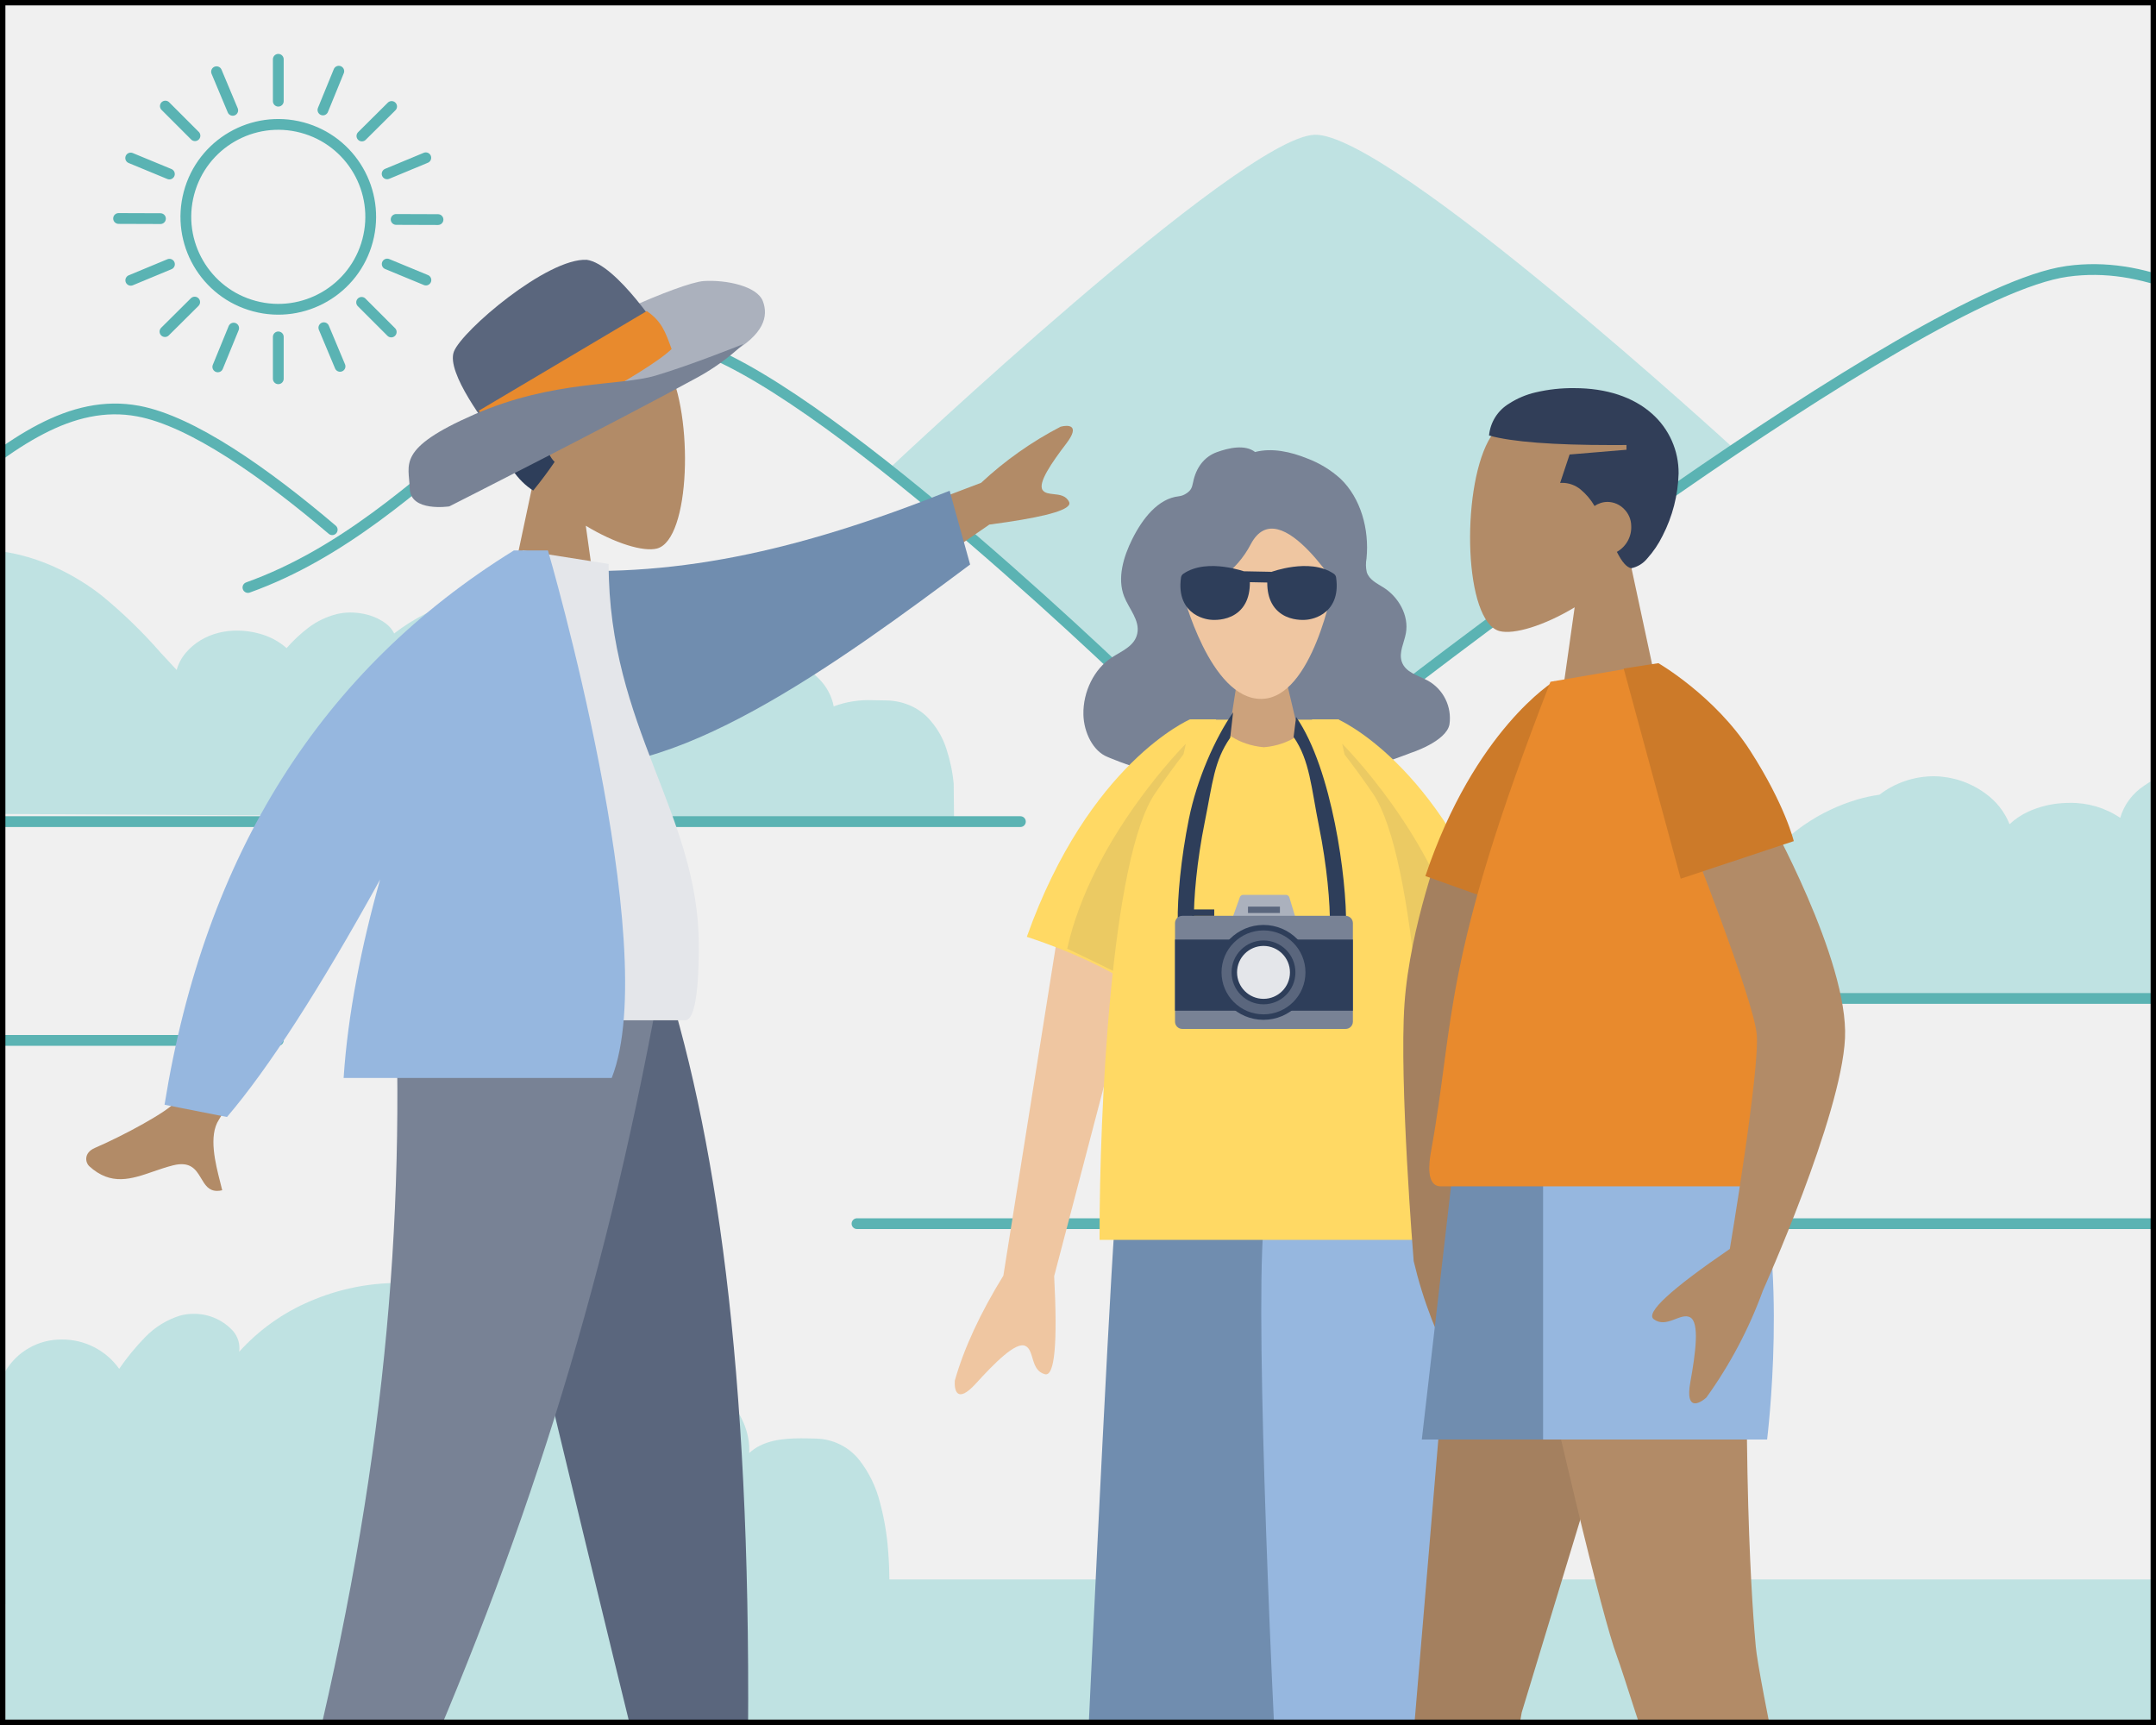
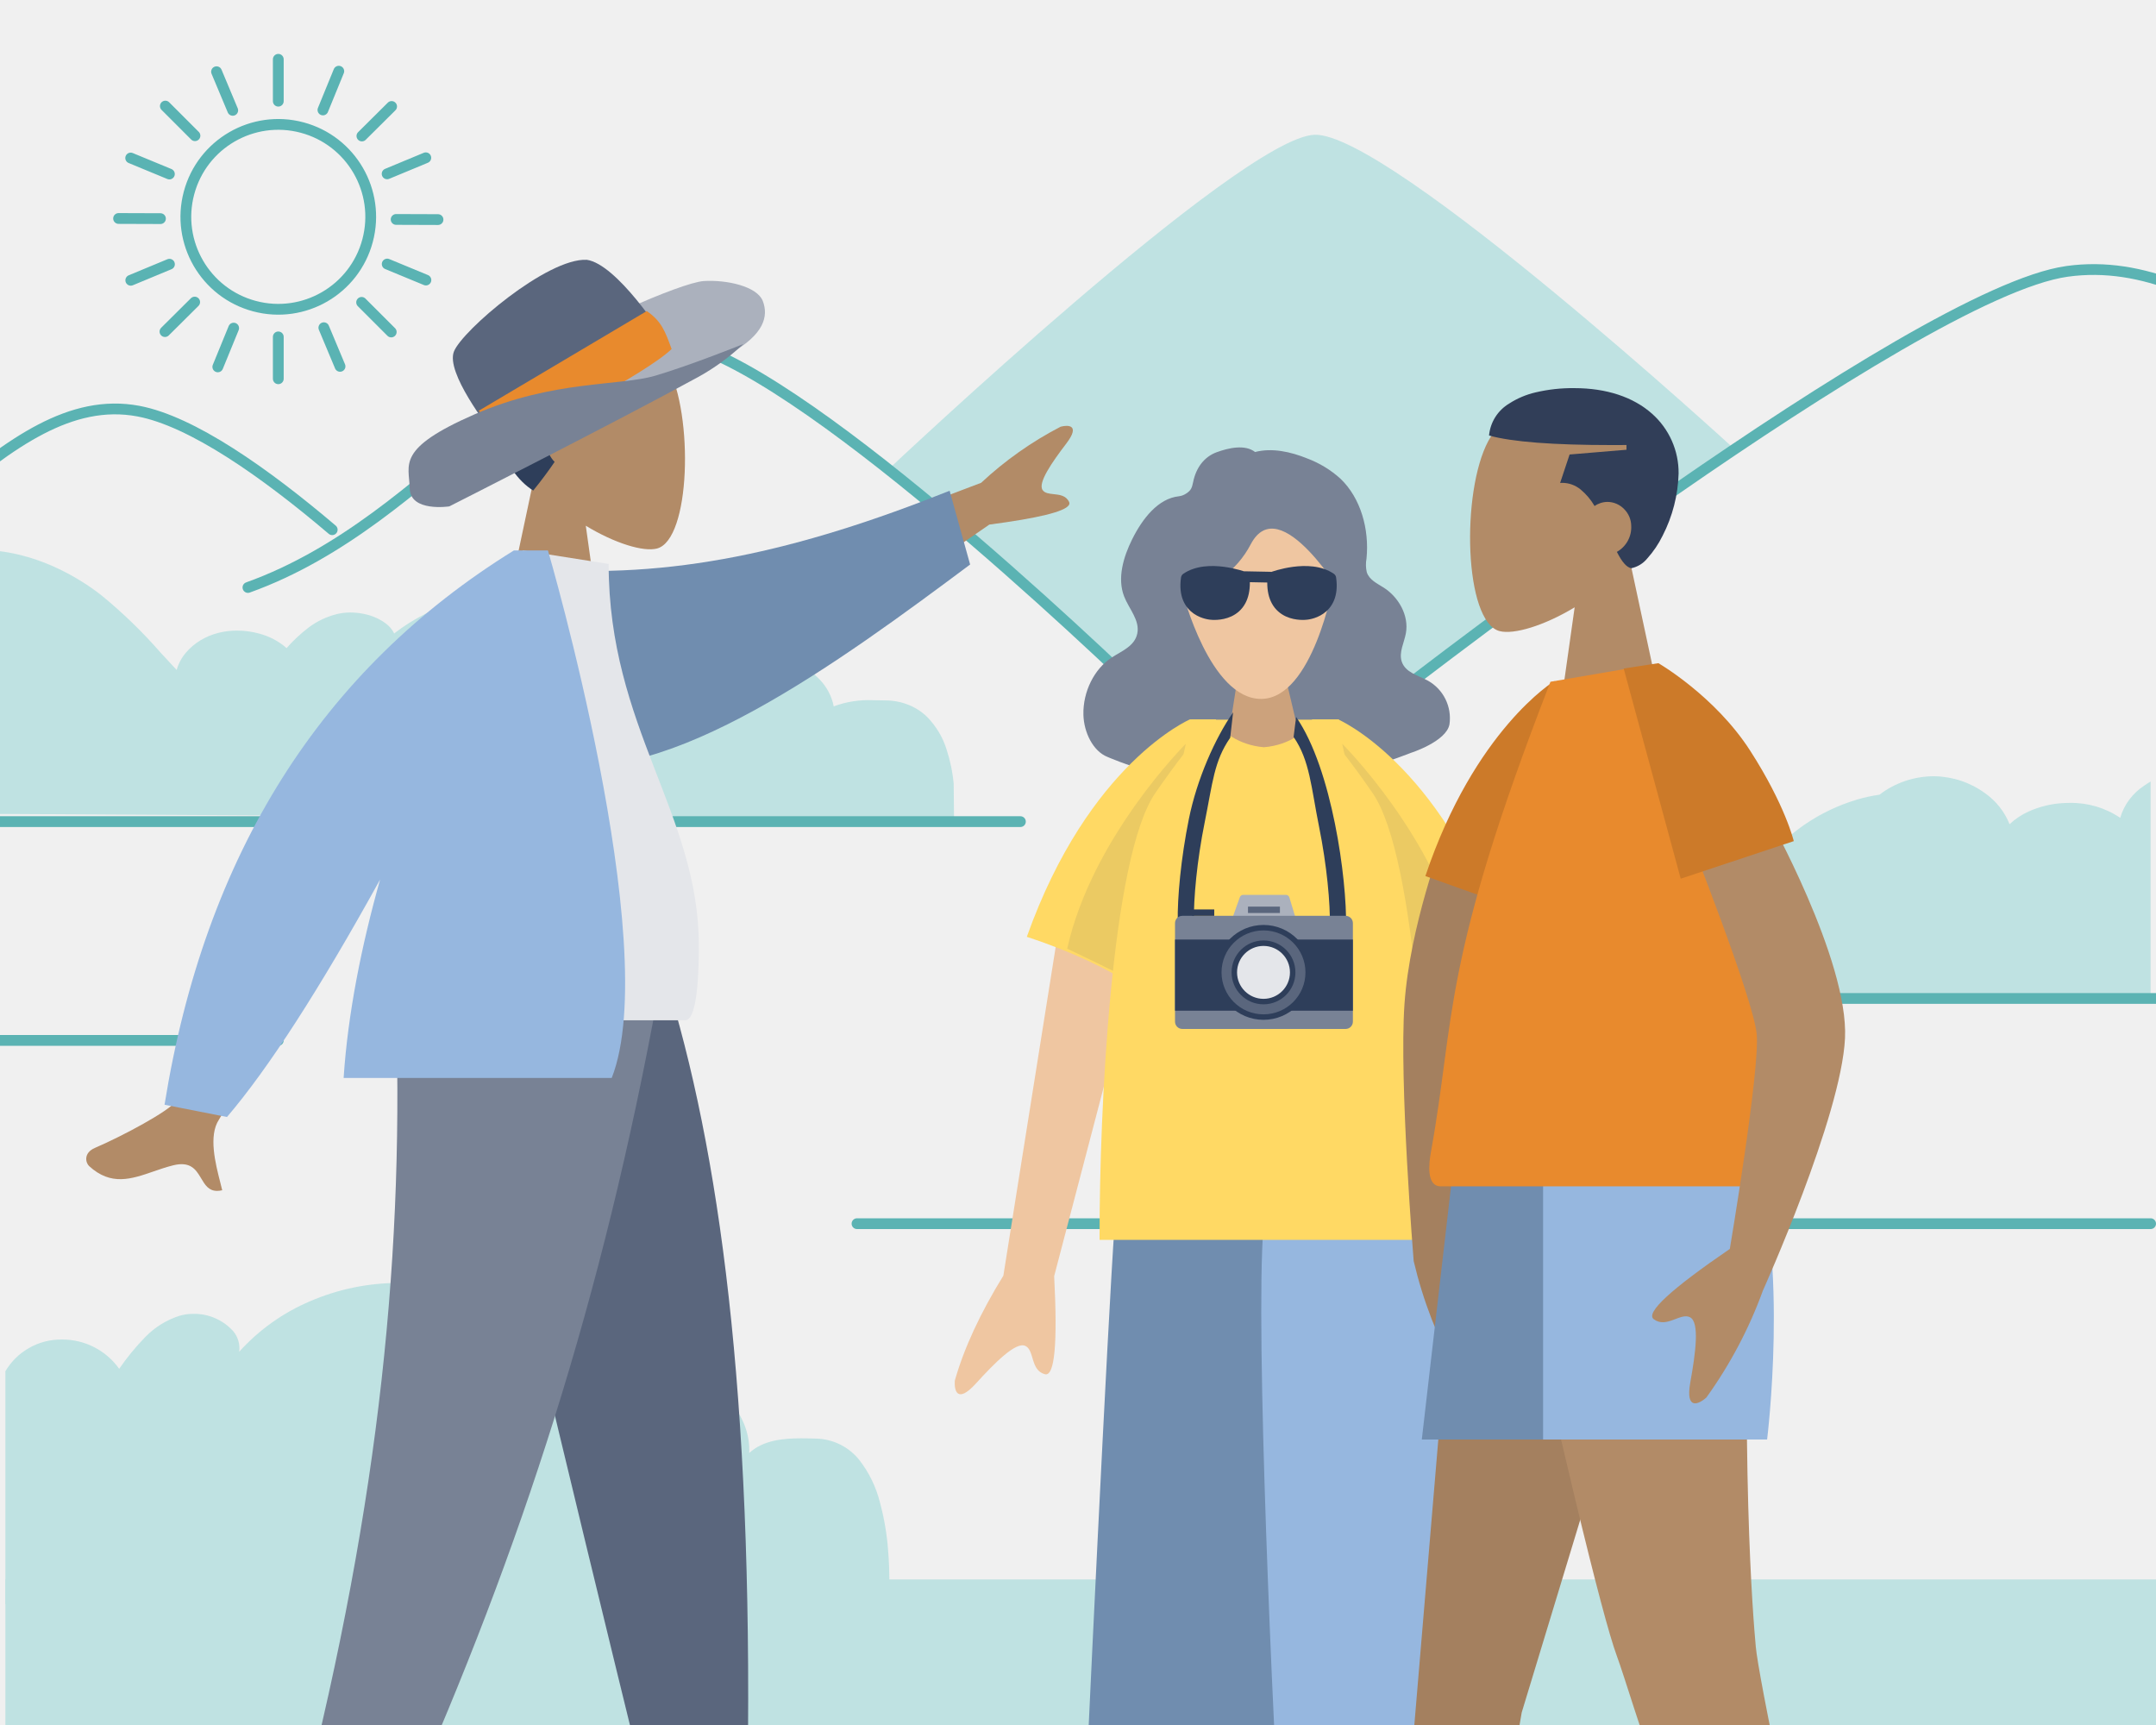
<svg xmlns="http://www.w3.org/2000/svg" width="400" height="320" viewBox="0 0 400 320" fill="none">
  <g clip-path="url(#clip0_144_1732)">
    <path d="M164.843 298C165.076 294.528 165.05 291.043 164.766 287.574C164.543 284.551 164.031 281.556 163.234 278.63C162.519 275.802 161.225 273.152 159.433 270.846C158.466 269.63 157.241 268.642 155.845 267.955C154.449 267.268 152.917 266.897 151.36 266.871C150.401 266.842 149.536 266.819 148.662 266.819C145.349 266.819 141.609 267.143 138.998 269.546C139.329 263.194 134.394 256.945 127.768 255.32C125.892 254.87 123.97 254.645 122.04 254.649C119.367 254.613 116.71 255.086 114.214 256.041C111.921 256.857 109.99 258.452 108.76 260.546C106.316 254.75 102.358 249.713 97.298 245.958C92.124 242.019 86.043 239.432 79.609 238.432C77.695 238.144 75.761 237.999 73.826 238C68.236 238.015 62.707 239.161 57.574 241.368C52.538 243.499 48.033 246.705 44.378 250.761C44.471 250.08 44.419 249.387 44.225 248.727C44.032 248.068 43.701 247.456 43.255 246.932C42.324 245.9 41.182 245.081 39.906 244.528C38.629 243.975 37.248 243.703 35.856 243.729C34.997 243.724 34.141 243.843 33.316 244.083C30.894 244.857 28.701 246.218 26.936 248.044C25.164 249.865 23.55 251.833 22.113 253.927C20.904 252.223 19.297 250.837 17.431 249.89C15.565 248.943 13.495 248.463 11.401 248.491C9.302 248.477 7.236 249.013 5.411 250.046C3.585 251.078 2.064 252.571 1 254.373V297.612L164.843 298Z" fill="#BFE2E2" />
    <path d="M1 293H401V320H1V293Z" fill="#BFE2E2" />
-     <path d="M177 152L-32 150.81V109.707C-28.702 110.055 -25.558 111.151 -22.867 112.89C-21.987 109.969 -19.953 107.432 -17.141 105.747C-13.475 103.419 -9.116 102.118 -4.62 102.007C-4.396 102 -4.17 102 -3.946 102C6.438 102 14.772 107.281 18.816 110.43C22.815 113.709 26.499 117.282 29.831 121.11L29.881 121.164C30.82 122.185 31.798 123.241 32.78 124.282C33.098 123.11 33.686 122.011 34.507 121.055C36.017 119.289 38.126 118.007 40.519 117.4C41.647 117.116 42.813 116.974 43.985 116.978C45.385 116.978 46.778 117.169 48.114 117.543C50.021 118.052 51.758 118.973 53.169 120.226C54.4 118.822 55.786 117.531 57.305 116.374C58.829 115.231 60.608 114.391 62.524 113.911C63.334 113.717 64.169 113.621 65.008 113.624C65.809 113.625 66.608 113.705 67.389 113.861C68.933 114.147 70.374 114.766 71.588 115.664C72.254 116.166 72.782 116.797 73.131 117.51C76.775 114.683 81.033 112.561 85.639 111.275C89.515 110.16 93.562 109.591 97.635 109.59C99.356 109.589 101.076 109.695 102.782 109.906C108.42 110.608 113.796 112.482 118.476 115.377C122.383 117.751 125.611 120.912 127.899 124.606C129.729 123.09 132.018 122.091 134.481 121.731C136.002 121.455 137.551 121.318 139.104 121.323C140.84 121.321 142.572 121.487 144.268 121.821C147.246 122.418 149.932 123.85 151.934 125.908C153.367 127.357 154.319 129.134 154.68 131.04C156.968 130.18 159.443 129.788 161.923 129.894C162.737 129.894 163.547 129.914 164.33 129.933C165.797 129.941 167.247 130.225 168.584 130.767C169.921 131.308 171.115 132.094 172.09 133.075C173.715 134.775 174.906 136.77 175.581 138.923C176.283 141.038 176.737 143.212 176.936 145.411L177 152Z" fill="#BFE2E2" />
+     <path d="M177 152L-32 150.81V109.707C-28.702 110.055 -25.558 111.151 -22.867 112.89C-21.987 109.969 -19.953 107.432 -17.141 105.747C-13.475 103.419 -9.116 102.118 -4.62 102.007C-4.396 102 -4.17 102 -3.946 102C6.438 102 14.772 107.281 18.816 110.43C22.815 113.709 26.499 117.282 29.831 121.11L29.881 121.164C30.82 122.185 31.798 123.241 32.78 124.282C33.098 123.11 33.686 122.011 34.507 121.055C36.017 119.289 38.126 118.007 40.519 117.4C41.647 117.116 42.813 116.974 43.985 116.978C45.385 116.978 46.778 117.169 48.114 117.543C50.021 118.052 51.758 118.973 53.169 120.226C54.4 118.822 55.786 117.531 57.305 116.374C58.829 115.231 60.608 114.391 62.524 113.911C63.334 113.717 64.169 113.621 65.008 113.624C65.809 113.625 66.608 113.705 67.389 113.861C68.933 114.147 70.374 114.766 71.588 115.664C72.254 116.166 72.782 116.797 73.131 117.51C76.775 114.683 81.033 112.561 85.639 111.275C89.515 110.16 93.562 109.591 97.635 109.59C99.356 109.589 101.076 109.695 102.782 109.906C108.42 110.608 113.796 112.482 118.476 115.377C122.383 117.751 125.611 120.912 127.899 124.606C129.729 123.09 132.018 122.09 134.481 121.731C136.002 121.455 137.551 121.318 139.104 121.323C140.84 121.321 142.572 121.487 144.268 121.821C147.246 122.418 149.932 123.85 151.934 125.908C153.367 127.357 154.319 129.134 154.68 131.04C156.968 130.18 159.443 129.788 161.923 129.894C162.737 129.894 163.547 129.914 164.33 129.933C165.797 129.941 167.247 130.225 168.584 130.767C169.921 131.308 171.115 132.094 172.09 133.075C173.715 134.775 174.906 136.77 175.581 138.923C176.283 141.038 176.737 143.212 176.936 145.411L177 152Z" fill="#BFE2E2" />
    <path d="M165 86.909C165 86.909 230.076 25.526 243.869 25.003C257.662 24.481 322 83.5 322 83.5L252.5 132.5L216.5 132L165 86.909Z" fill="#BFE2E2" />
    <path d="M318 185C318 185 320.951 170.013 324.326 164.299C326.925 159.818 330.497 155.954 334.79 152.979C337.782 150.924 341.089 149.349 344.587 148.314C345.927 147.911 347.298 147.615 348.687 147.429C351.546 145.23 355.069 144.024 358.703 144H358.905C362.293 144.059 365.576 145.161 368.29 147.15C370.336 148.594 371.913 150.589 372.828 152.893C373.869 151.923 375.065 151.128 376.368 150.538C378.316 149.66 380.411 149.137 382.55 148.994C383.017 148.961 383.489 148.944 383.953 148.944C387.307 148.875 390.597 149.844 393.357 151.714C394.068 149.292 395.626 147.192 397.756 145.781C398.151 145.499 398.57 145.228 399 144.977V184.997L318 185Z" fill="#BFE2E2" />
    <path d="M260 128C260 128 355.02 54.3 383.505 50.34C411.989 46.379 434.189 78.16 474 88.75" stroke="#5BB3B3" stroke-width="2" stroke-linecap="round" stroke-linejoin="round" />
    <path d="M-31.686 152.417H189.314" stroke="#5BB3B3" stroke-width="2" stroke-linecap="round" />
    <path d="M61.635 98.265C49.127 87.64 35.59 78.127 25.66 76.265C0.585 71.565 -18.956 109.277 -54 121.844" stroke="#5BB3B3" stroke-width="2" stroke-linecap="round" stroke-linejoin="round" />
    <path d="M219.48 136.872C219.48 136.872 216.36 132.885 214.543 131.126C202.491 119.459 147.851 67.562 125.66 63.403C100.585 58.703 81.044 96.415 46 108.982" stroke="#5BB3B3" stroke-width="2" stroke-linecap="round" stroke-linejoin="round" />
    <path d="M278 185.222H401.5" stroke="#5BB3B3" stroke-width="2" stroke-linecap="round" />
    <path d="M159 227H399" stroke="#5BB3B3" stroke-width="2" stroke-linecap="round" />
    <path d="M-10.685 193H51.627" stroke="#5BB3B3" stroke-width="2" stroke-linecap="round" />
    <path d="M68.198 44.633C70.633 35.483 65.188 26.091 56.037 23.657C46.887 21.222 37.495 26.667 35.06 35.817C32.626 44.968 38.071 54.36 47.221 56.794C56.372 59.229 65.764 53.784 68.198 44.633Z" stroke="#5AB3B3" stroke-width="1.999" stroke-linecap="round" stroke-linejoin="round" />
    <path d="M51.632 11V18.769" stroke="#5AB3B3" stroke-width="2" stroke-linecap="round" stroke-linejoin="round" />
    <path d="M51.632 62.495V70.264" stroke="#5AB3B3" stroke-width="2" stroke-linecap="round" stroke-linejoin="round" />
    <path d="M30.678 19.679L36.172 25.173" stroke="#5AB3B3" stroke-width="2" stroke-linecap="round" stroke-linejoin="round" />
    <path d="M67.091 56.091L72.585 61.585" stroke="#5AB3B3" stroke-width="2" stroke-linecap="round" stroke-linejoin="round" />
    <path d="M81.264 40.735L73.495 40.708" stroke="#5AB3B3" stroke-width="2" stroke-linecap="round" stroke-linejoin="round" />
    <path d="M72.657 19.751L67.144 25.226" stroke="#5AB3B3" stroke-width="2" stroke-linecap="round" stroke-linejoin="round" />
    <path d="M36.119 56.038L30.606 61.513" stroke="#5AB3B3" stroke-width="2" stroke-linecap="round" stroke-linejoin="round" />
    <path d="M62.855 13.207L59.913 20.397" stroke="#5AB3B3" stroke-width="2" stroke-linecap="round" stroke-linejoin="round" />
    <path d="M43.351 60.866L40.409 68.056" stroke="#5AB3B3" stroke-width="2" stroke-linecap="round" stroke-linejoin="round" />
    <path d="M40.175 13.304L43.179 20.47" stroke="#5AB3B3" stroke-width="2" stroke-linecap="round" stroke-linejoin="round" />
    <path d="M60.084 60.795L63.087 67.961" stroke="#5AB3B3" stroke-width="2" stroke-linecap="round" stroke-linejoin="round" />
    <path d="M79.018 51.95L71.837 48.982" stroke="#5AB3B3" stroke-width="2" stroke-linecap="round" stroke-linejoin="round" />
    <path d="M31.427 32.282L24.246 29.314" stroke="#5AB3B3" stroke-width="2" stroke-linecap="round" stroke-linejoin="round" />
    <path d="M78.999 29.27L71.824 32.249" stroke="#5AB3B3" stroke-width="2" stroke-linecap="round" stroke-linejoin="round" />
    <path d="M31.439 49.015L24.264 51.994" stroke="#5AB3B3" stroke-width="2" stroke-linecap="round" stroke-linejoin="round" />
    <path d="M29.769 40.557L22 40.53" stroke="#5AB3B3" stroke-width="2" stroke-linecap="round" stroke-linejoin="round" />
    <path d="M296.506 261.965C296.506 261.965 292.039 258.594 287.529 260.28C283.019 261.966 276.276 261.965 276.276 261.965" stroke="#5AB3B3" stroke-width="2" stroke-linecap="round" stroke-linejoin="round" />
    <path fill-rule="evenodd" clip-rule="evenodd" d="M161.812 112.299L183.55 97.314C192.596 96.121 197.512 94.92 198.296 93.709C198.359 93.622 198.396 93.52 198.405 93.413C198.413 93.306 198.392 93.199 198.344 93.103C197.764 91.908 196.579 91.783 195.487 91.667C194.637 91.577 193.843 91.493 193.437 90.914C192.51 89.591 195.154 85.785 197.826 82.284C200.498 78.782 198.159 78.793 196.774 79.157C191.408 81.937 186.448 85.438 182.031 89.561L153.467 100.418L161.812 112.299Z" fill="#B28B67" />
    <path d="M99.236 105.484C124.274 107.543 147.85 102.349 176.184 91.036L179.986 104.721C156.214 122.442 123.383 146.699 101.909 141.383C96.517 140.046 101.416 116.691 93.435 112.818L99.236 105.484Z" fill="#708DAF" />
    <path d="M85.314 184.141L111.719 275.305L124.138 343.752H136.603L124.16 184.141H85.314Z" fill="#997659" />
    <path d="M73.449 184.141C75.292 231.5 74.565 257.331 74.153 261.635C73.74 265.939 71.399 294.753 55.447 345.196H68.412C89.538 296.807 96.913 267.991 99.335 261.635C101.758 255.279 108.915 229.449 119.363 184.141H73.449Z" fill="#B28B67" />
    <path d="M84.748 184.141C91.616 215.511 103.495 265.585 120.385 334.363H138.617C139.963 263.768 134.235 217.305 124.315 184.141H84.748Z" fill="#5A667D" />
    <path d="M73.357 184.141C75.162 231.5 70.489 278.157 56 335.1H75.452C96.617 287.431 111.787 241.004 122.154 184.141H73.357Z" fill="#788295" />
    <path d="M92.052 121.76L98.944 89.304C95.101 84.746 92.499 79.159 92.933 72.899C94.186 54.864 119.037 58.831 123.87 67.934C128.703 77.038 128.129 100.129 121.883 101.756C119.391 102.405 114.087 100.815 108.682 97.526L112.074 121.761L92.052 121.76Z" fill="#B28B67" />
    <path d="M115.484 68.561C112.644 70.112 110.66 73.125 108.261 77.107C107.179 76.666 105.981 76.626 104.873 76.994C103.765 77.362 102.815 78.115 102.183 79.126C101.551 80.137 101.277 81.342 101.408 82.538C101.538 83.734 102.065 84.846 102.899 85.686C101.736 87.388 100.429 89.164 98.93 90.999C93.306 87.507 89.132 77.294 94.631 67.482C96.151 62.674 99.591 60.109 103.654 58.918C106.68 57.563 110.06 57.305 113.245 58.187C118.898 58.689 123.947 60.472 125.378 61.53C125.378 67.065 124.34 68.708 115.482 68.563L115.484 68.561Z" fill="#2E3E5A" />
    <path d="M76.67 189.267H127.127C129.652 189.267 129.65 178.158 129.65 175.372C129.65 150.978 112.922 134.91 112.922 104.612L96.998 102.107C83.826 123.36 79.268 154.156 76.67 189.267Z" fill="#E4E6EA" />
    <path fill-rule="evenodd" clip-rule="evenodd" d="M32.138 216.173C35.283 215.397 36.318 216.919 37.228 218.441C37.262 218.498 37.296 218.555 37.33 218.612C38.033 219.792 38.704 220.92 40.276 220.919C40.597 220.916 40.916 220.876 41.228 220.801C41.125 220.355 40.997 219.856 40.859 219.316C39.97 215.837 38.659 210.708 40.605 207.728C41.603 206.198 48.983 192.684 62.745 167.185L49.061 164.486C39.781 188.805 34.248 202.132 32.462 204.466C31.153 206.181 23.078 210.587 17.616 212.942C15.422 213.887 15.894 215.731 16.537 216.319C20.595 220.038 24.369 218.734 28.475 217.315C29.664 216.904 30.88 216.484 32.138 216.173Z" fill="#B28B67" />
    <path d="M30.527 204.935C37.991 158.494 59.597 124.218 95.348 102.107H101.659C101.659 102.107 123.123 175.54 113.493 199.963H63.751C64.538 188.049 67.061 175.449 70.517 163.164C59.25 183.557 49.781 198.239 42.11 207.212L30.527 204.935Z" fill="#96B7DF" />
    <path d="M104.253 64.643C105.876 61.358 126.349 52.4 130.565 52.136C134.781 51.873 140.486 53.09 141.536 55.879C142.586 58.668 141.785 62.041 135.457 65.602C129.128 69.162 107.988 72.796 107.988 72.796C107.988 72.796 122.369 66.568 123.874 64.457C125.38 62.345 102.631 67.927 104.253 64.643Z" fill="#ABB1BD" />
    <path d="M92.104 81.355C90.389 79.017 82.705 69.124 84.21 65.229C85.714 61.334 101.544 47.806 108.876 48.197C114.378 48.993 122.828 61.795 124.058 64.097C125.288 66.398 93.818 83.694 92.104 81.355Z" fill="#5A667D" />
    <path d="M119.993 57.706L88.808 76.206L94.056 81.844C98.332 80.455 119.739 69.435 124.603 64.747C123.438 61.556 122.758 59.593 119.993 57.706Z" fill="#E88A2D" />
    <path d="M137.905 63.825C135.393 66.199 132.592 68.247 129.568 69.921C114.178 78.348 83.358 93.939 83.358 93.939C83.358 93.939 76.102 95.05 76.013 90.597C75.924 86.144 73.425 83.252 88.017 76.873C102.609 70.495 114.967 71.647 121.597 69.687C128.226 67.727 137.905 63.825 137.905 63.825Z" fill="#788295" />
    <path d="M201.095 338.886C202.846 301.113 206.522 224.958 207.221 222.527C216.995 216.945 237.274 208.855 240.192 221.143C243.11 233.431 242.652 303.612 242.059 337.167L201.095 338.886Z" fill="#708DAF" />
    <path d="M274 341C271.026 303.286 264.898 227.258 264.184 224.855C255.261 219.682 236.878 212.44 234.737 224.855C232.595 237.271 235.629 307.458 237.414 341H274Z" fill="#96B7DF" />
    <path d="M201.003 132.555C200.912 128.316 202.998 124.103 206.238 121.988C208.086 120.781 210.523 119.871 211.001 117.514C211.502 115.046 209.461 112.961 208.558 110.644C207.24 107.255 208.436 103.296 210.037 100.066C211.94 96.224 214.857 92.462 218.726 92.061C219.226 91.999 219.704 91.813 220.117 91.522C220.965 90.967 221.142 90.503 221.362 89.421C221.91 86.722 223.436 84.722 225.761 83.878C227.951 83.084 230.984 82.394 232.855 83.851C235.994 83.032 239.479 83.805 242.566 85.061C244.813 85.908 246.883 87.168 248.67 88.778C252.461 92.382 254.07 98.191 253.528 103.606C253.37 104.448 253.387 105.314 253.576 106.149C254.042 107.586 255.525 108.248 256.74 109.023C259.445 110.752 261.439 114.148 260.832 117.473C260.512 119.23 259.514 120.995 260.05 122.69C260.704 124.759 263.108 125.288 264.921 126.27C266.324 127.052 267.457 128.245 268.172 129.689C268.886 131.134 269.147 132.762 268.921 134.359C268.348 137.58 261.692 139.685 261.692 139.685C261.692 139.685 247.03 145.674 232.857 145.988C218.685 146.302 205.445 140.403 205.445 140.403C202.796 139.349 201.076 135.859 201.003 132.555Z" fill="#788295" />
    <path d="M248.5 133.5H221L234 146.5L248.5 133.5Z" fill="#FFD964" />
    <path d="M197.816 163.374L186.153 236.639C181.836 243.652 178.832 250.146 177.143 256.121C177.016 257.817 177.508 260.548 181.039 256.671C184.57 252.793 188.46 248.873 190.212 249.669C191.965 250.466 191.129 254.182 193.847 254.925C195.66 255.42 196.237 249.355 195.578 236.731L214.178 165.792L197.816 163.374Z" fill="#EFC6A1" />
    <path d="M271.205 163.374L282.867 236.639C287.185 243.652 290.188 250.146 291.877 256.121C292.004 257.817 291.513 260.548 287.982 256.671C284.451 252.793 280.561 248.873 278.808 249.669C277.056 250.466 277.892 254.182 275.173 254.925C273.361 255.42 272.784 249.355 273.442 236.731L254.842 165.792L271.205 163.374Z" fill="#EFC6A1" />
    <path d="M220.765 133.453C220.765 133.453 202 141.483 190.504 173.789C208.31 179.627 215.049 186.449 215.049 186.449L225.618 133.453L220.765 133.453Z" fill="#FFD964" />
    <path d="M248.256 133.453C248.256 133.453 267.021 141.483 278.516 173.789C260.71 179.627 253.971 186.449 253.971 186.449L243.403 133.453L248.256 133.453Z" fill="#FFD964" />
    <path opacity="0.1" d="M220 137.983C220 137.983 202.585 155.332 198 175.983C207.5 180.483 208 180.983 210.5 181.983L220 137.983Z" fill="#313E58" />
    <path opacity="0.1" d="M249.021 137.983C249.021 137.983 266.435 155.332 271.021 175.983C261.521 180.483 261.021 180.983 258.521 181.983L249.021 137.983Z" fill="#313E58" />
    <path d="M242.823 143.867L236.08 115.438H231.216L226.773 143.867H242.823Z" fill="#CCA27C" />
    <path d="M219.422 109.914C219.422 109.914 224.465 129.749 234.021 129.652C243.576 129.555 247.381 108.359 247.381 108.359C247.381 108.359 252.397 88.226 234.021 88.073C215.645 87.92 219.422 109.914 219.422 109.914Z" fill="#EFC6A1" />
    <path d="M214.437 111.138C214.437 111.138 226.631 111.301 232.046 100.973C237.461 90.645 249.516 111.138 249.516 111.138C249.516 111.138 251.907 100.515 250.411 97.776C248.915 95.038 247.595 87.298 234.228 86.654C215.366 85.702 214.437 111.138 214.437 111.138Z" fill="#788295" />
    <path d="M242.378 114.967L242.379 114.966C242.395 114.965 242.416 114.964 242.442 114.961C242.496 114.956 242.569 114.948 242.66 114.936C242.84 114.911 243.09 114.868 243.383 114.793C243.965 114.646 244.747 114.368 245.506 113.844C246.274 113.314 247.015 112.533 247.488 111.402C247.96 110.275 248.137 108.866 247.886 107.122C247.846 106.844 247.691 106.596 247.459 106.438C245.153 104.866 242.155 104.854 239.906 105.149C238.756 105.3 237.741 105.539 237.014 105.74C236.65 105.841 236.355 105.933 236.15 106.001C236.047 106.034 235.966 106.062 235.91 106.082L235.869 106.096C235.805 106.082 235.738 106.073 235.669 106.072L230.906 105.978C230.868 105.977 230.83 105.978 230.793 105.982C230.592 105.917 230.318 105.832 229.986 105.74C229.259 105.539 228.244 105.3 227.094 105.149C224.845 104.854 221.847 104.866 219.541 106.438C219.309 106.596 219.154 106.844 219.114 107.122C218.863 108.866 219.04 110.275 219.512 111.402C219.985 112.533 220.726 113.314 221.494 113.844C222.253 114.368 223.035 114.646 223.617 114.793C223.91 114.868 224.159 114.911 224.34 114.936C224.431 114.948 224.504 114.956 224.558 114.961C224.584 114.964 224.605 114.965 224.621 114.966L224.622 114.967C224.641 114.969 224.667 114.971 224.699 114.974C224.762 114.98 224.849 114.987 224.957 114.992C225.173 115.002 225.474 115.006 225.831 114.984C226.537 114.939 227.501 114.788 228.46 114.341C229.432 113.888 230.398 113.129 231.057 111.893C231.6 110.877 231.904 109.595 231.886 107.998L235.114 108.061C235.104 109.629 235.408 110.89 235.943 111.893C236.602 113.129 237.568 113.888 238.54 114.341C239.499 114.788 240.463 114.939 241.169 114.984C241.526 115.006 241.827 115.002 242.043 114.992C242.151 114.987 242.238 114.98 242.301 114.974C242.333 114.971 242.358 114.969 242.378 114.967Z" fill="#2E3E5A" />
    <path d="M204 229.002C204 206.697 206.07 159.093 214.349 147.108C222.628 135.124 225.388 133.459 225.733 134.125C226.594 135.454 229.55 138.209 234.5 138.617C239.45 138.209 242.406 135.454 243.267 134.125C243.612 133.459 246.372 135.124 254.651 147.108C262.93 159.093 265 206.697 265 229.002V230H204V229.002Z" fill="#FFD964" />
    <path fill-rule="evenodd" clip-rule="evenodd" d="M247.664 152.759C249.151 160.106 249.817 167.418 249.731 171.885L246.732 171.828C246.812 167.628 246.178 160.54 244.724 153.354C243.261 146.129 243.017 141.05 240 136.713L240.463 133C243.846 137.863 246.185 145.45 247.664 152.759Z" fill="#2E3E5A" />
    <path fill-rule="evenodd" clip-rule="evenodd" d="M220.575 151.903C219.088 159.25 218.422 166.562 218.508 171.029L221.507 170.971C221.427 166.772 222.061 159.684 223.515 152.498C224.978 145.273 225.222 141.193 228.239 136.857L228.776 132.144C225.393 137.007 222.054 144.594 220.575 151.903Z" fill="#2E3E5A" />
    <path d="M230.024 166.449C230.12 166.18 230.375 166 230.662 166H238.567C238.865 166 239.128 166.195 239.215 166.48L240.242 169.865C240.374 170.3 240.049 170.738 239.595 170.738H229.453C228.985 170.738 228.658 170.275 228.815 169.834L230.024 166.449Z" fill="#ABB1BD" />
    <rect x="218" y="169.893" width="33" height="20.985" rx="1.354" fill="#788295" />
    <rect x="218" y="174.292" width="33" height="13.2" fill="#2E3E5A" />
    <circle cx="234.415" cy="180.384" r="8.8" fill="#2E3E5A" />
    <circle cx="234.415" cy="180.384" r="7.785" fill="#5A667D" />
    <circle cx="234.415" cy="180.385" r="5.923" fill="#2E3E5A" />
    <rect x="221.215" y="168.708" width="4.062" height="1.185" fill="#2E3E5A" />
    <circle cx="234.416" cy="180.384" r="4.908" fill="#E4E6EA" />
    <rect x="231.539" y="168.185" width="5.923" height="1.185" fill="#5A667D" />
    <path d="M309.672 137.949L302.407 104.086C306.459 99.331 309.201 93.502 308.747 86.972C307.422 68.154 281.228 72.294 276.133 81.791C271.038 91.288 271.642 115.38 278.228 117.077C280.855 117.754 286.449 116.096 292.143 112.664L288.568 137.949H309.672Z" fill="#B28B67" />
    <path d="M302.637 105.414C303.811 105.17 304.864 104.527 305.617 103.595C306.756 102.329 307.713 100.911 308.461 99.382C310.304 95.801 311.319 91.853 311.43 87.827C311.448 85.731 311.015 83.655 310.161 81.74C309.307 79.825 308.051 78.116 306.479 76.729C302.993 73.635 298.016 72.002 292.086 72.002C289.657 71.972 287.234 72.239 284.87 72.796C283.145 73.198 281.502 73.893 280.011 74.851C278.961 75.475 278.074 76.339 277.421 77.372C276.769 78.405 276.371 79.578 276.258 80.794C280.588 81.984 288.086 82.562 299.182 82.562C300.013 82.562 300.88 82.562 301.758 82.552V83.432L291.206 84.312L289.448 89.588C289.581 89.578 289.72 89.573 289.859 89.573C291.098 89.579 292.296 90.015 293.25 90.806C294.285 91.668 295.162 92.705 295.839 93.87C296.543 93.378 297.38 93.112 298.239 93.107C298.822 93.112 299.398 93.235 299.933 93.468C300.468 93.702 300.949 94.041 301.349 94.466C302.153 95.274 302.614 96.361 302.637 97.501C302.695 98.482 302.477 99.459 302.006 100.322C301.535 101.184 300.832 101.897 299.975 102.379C300.949 104.288 301.771 105.224 302.637 105.414Z" fill="#313E58" />
    <path d="M260.572 186.246C259.567 200.737 262.278 233.939 262.278 233.939C264.004 241.256 266.732 248.306 270.386 254.894C271.576 256.23 274.003 257.863 273.668 252.4C273.333 246.937 273.229 241.175 275.12 240.454C277.01 239.733 279.207 243.074 281.77 241.597C283.477 240.612 279.315 235.745 269.282 226.995C269.282 226.995 272.279 194.219 273.668 187.739C275.057 181.26 286.006 151.373 286.006 151.373L267.701 155.74C267.701 155.74 261.577 171.755 260.572 186.246Z" fill="#A4805F" />
    <path fill-rule="evenodd" clip-rule="evenodd" d="M264.448 162.519C273.586 135.322 288.362 126.355 288.362 126.355L293.099 130.587C293.099 130.587 288.623 147.809 282.275 169.135L282.321 168.902L264.448 162.519Z" fill="#CC7A29" />
    <path d="M313.681 214.448L282.32 317.681L267.128 405.474H255.216L271.269 214.448H313.681Z" fill="#A4805F" />
    <path d="M324.9 214.448C322.77 271.129 325.276 300.366 325.753 305.516C326.23 310.665 332.758 344.056 348.213 407.203L335.52 402.813C311.096 344.898 302.773 314.798 299.972 307.193C297.17 299.588 289.729 268.674 277.65 214.448H324.9Z" fill="#B28B67" />
    <path d="M317.848 214.448L304.513 267.045H263.786L269.858 214.448H317.848Z" fill="#708DAF" />
    <path d="M325.349 214.448C331.932 234.311 327.849 267.045 327.849 267.045H286.288V214.448H325.349Z" fill="#96B7DF" />
    <path d="M331.71 220.071H267.294C264.584 220.071 265.095 215.796 265.487 213.645C270.008 188.745 267.294 178.836 287.654 126.473L304.758 123.543C318.905 148.402 331.71 172.784 331.71 220.071Z" fill="#E88A2D" />
    <path d="M342.301 192.612C341.605 207.121 327.075 239.398 327.075 239.398C324.506 246.463 320.973 253.146 316.573 259.261C315.235 260.449 312.634 261.787 313.605 256.401C314.576 251.014 315.353 245.303 313.56 244.366C311.767 243.429 309.194 246.491 306.822 244.725C305.241 243.547 309.944 239.199 320.931 231.683C320.931 231.683 326.541 198.424 325.919 191.826C325.298 185.229 313.161 154.623 313.161 154.623L327.872 151.107C327.872 151.107 342.997 178.103 342.301 192.612Z" fill="#B28B67" />
    <path d="M307.678 123.024C307.678 123.024 318.14 129.061 324.689 139.227C331.238 149.392 332.796 156.035 332.796 156.035L311.821 163.004L301.24 124.016L307.678 123.024Z" fill="#CC7A29" />
  </g>
-   <rect x="0.5" y="0.5" width="399" height="319" stroke="black" />
  <defs>
    <clipPath>
      <rect width="400" height="320" fill="white" />
    </clipPath>
  </defs>
</svg>
